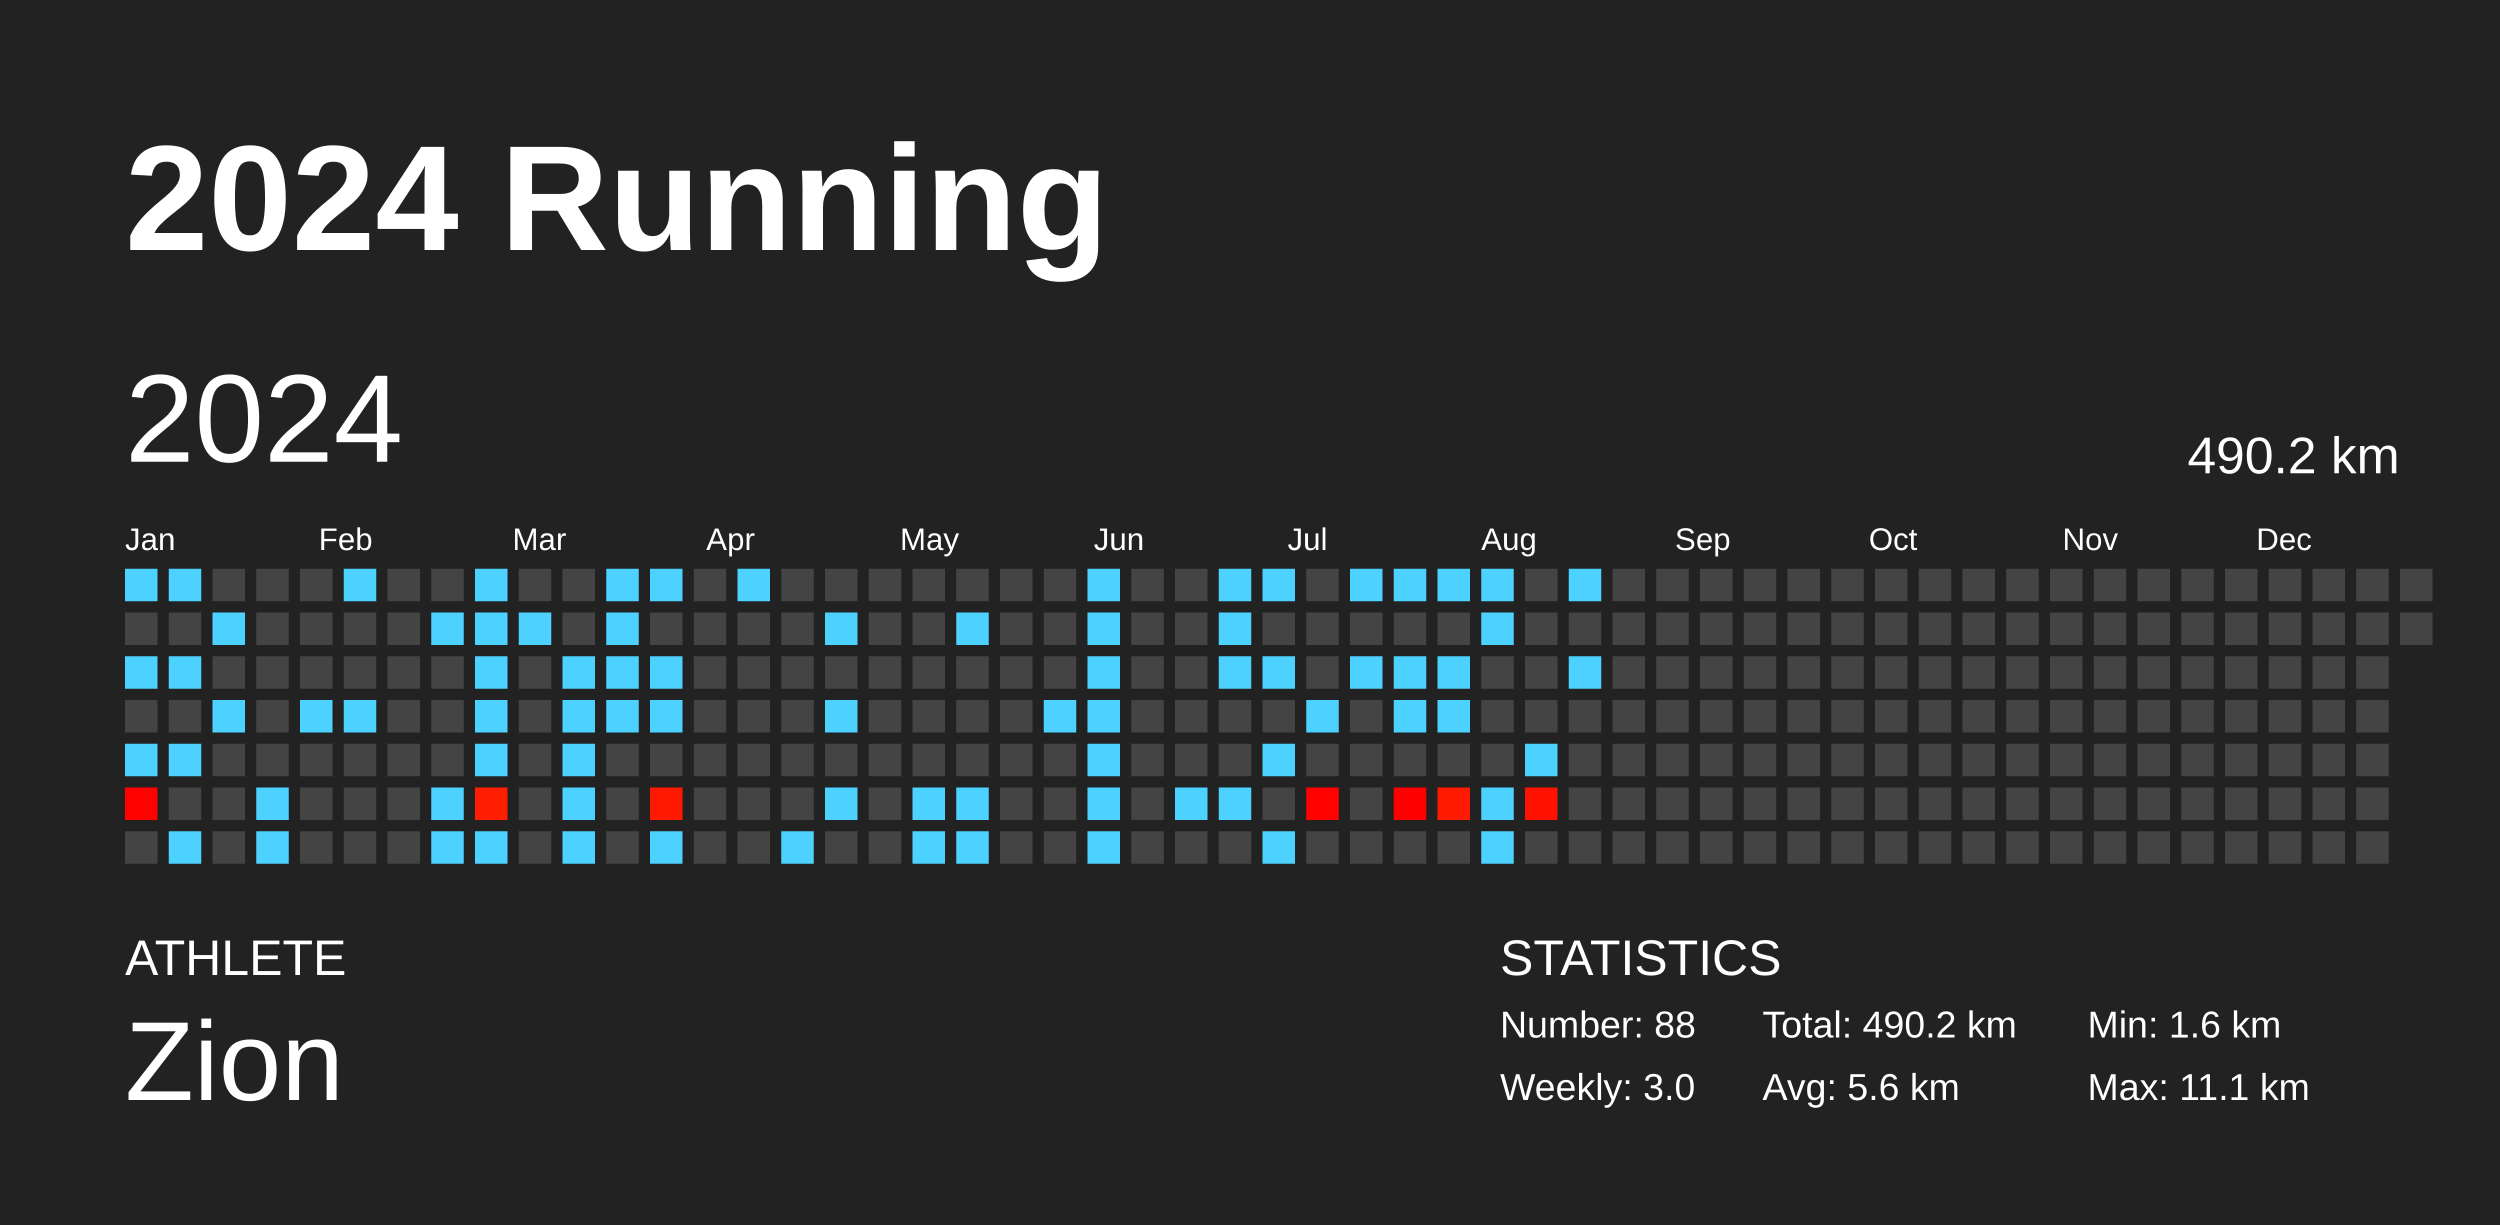
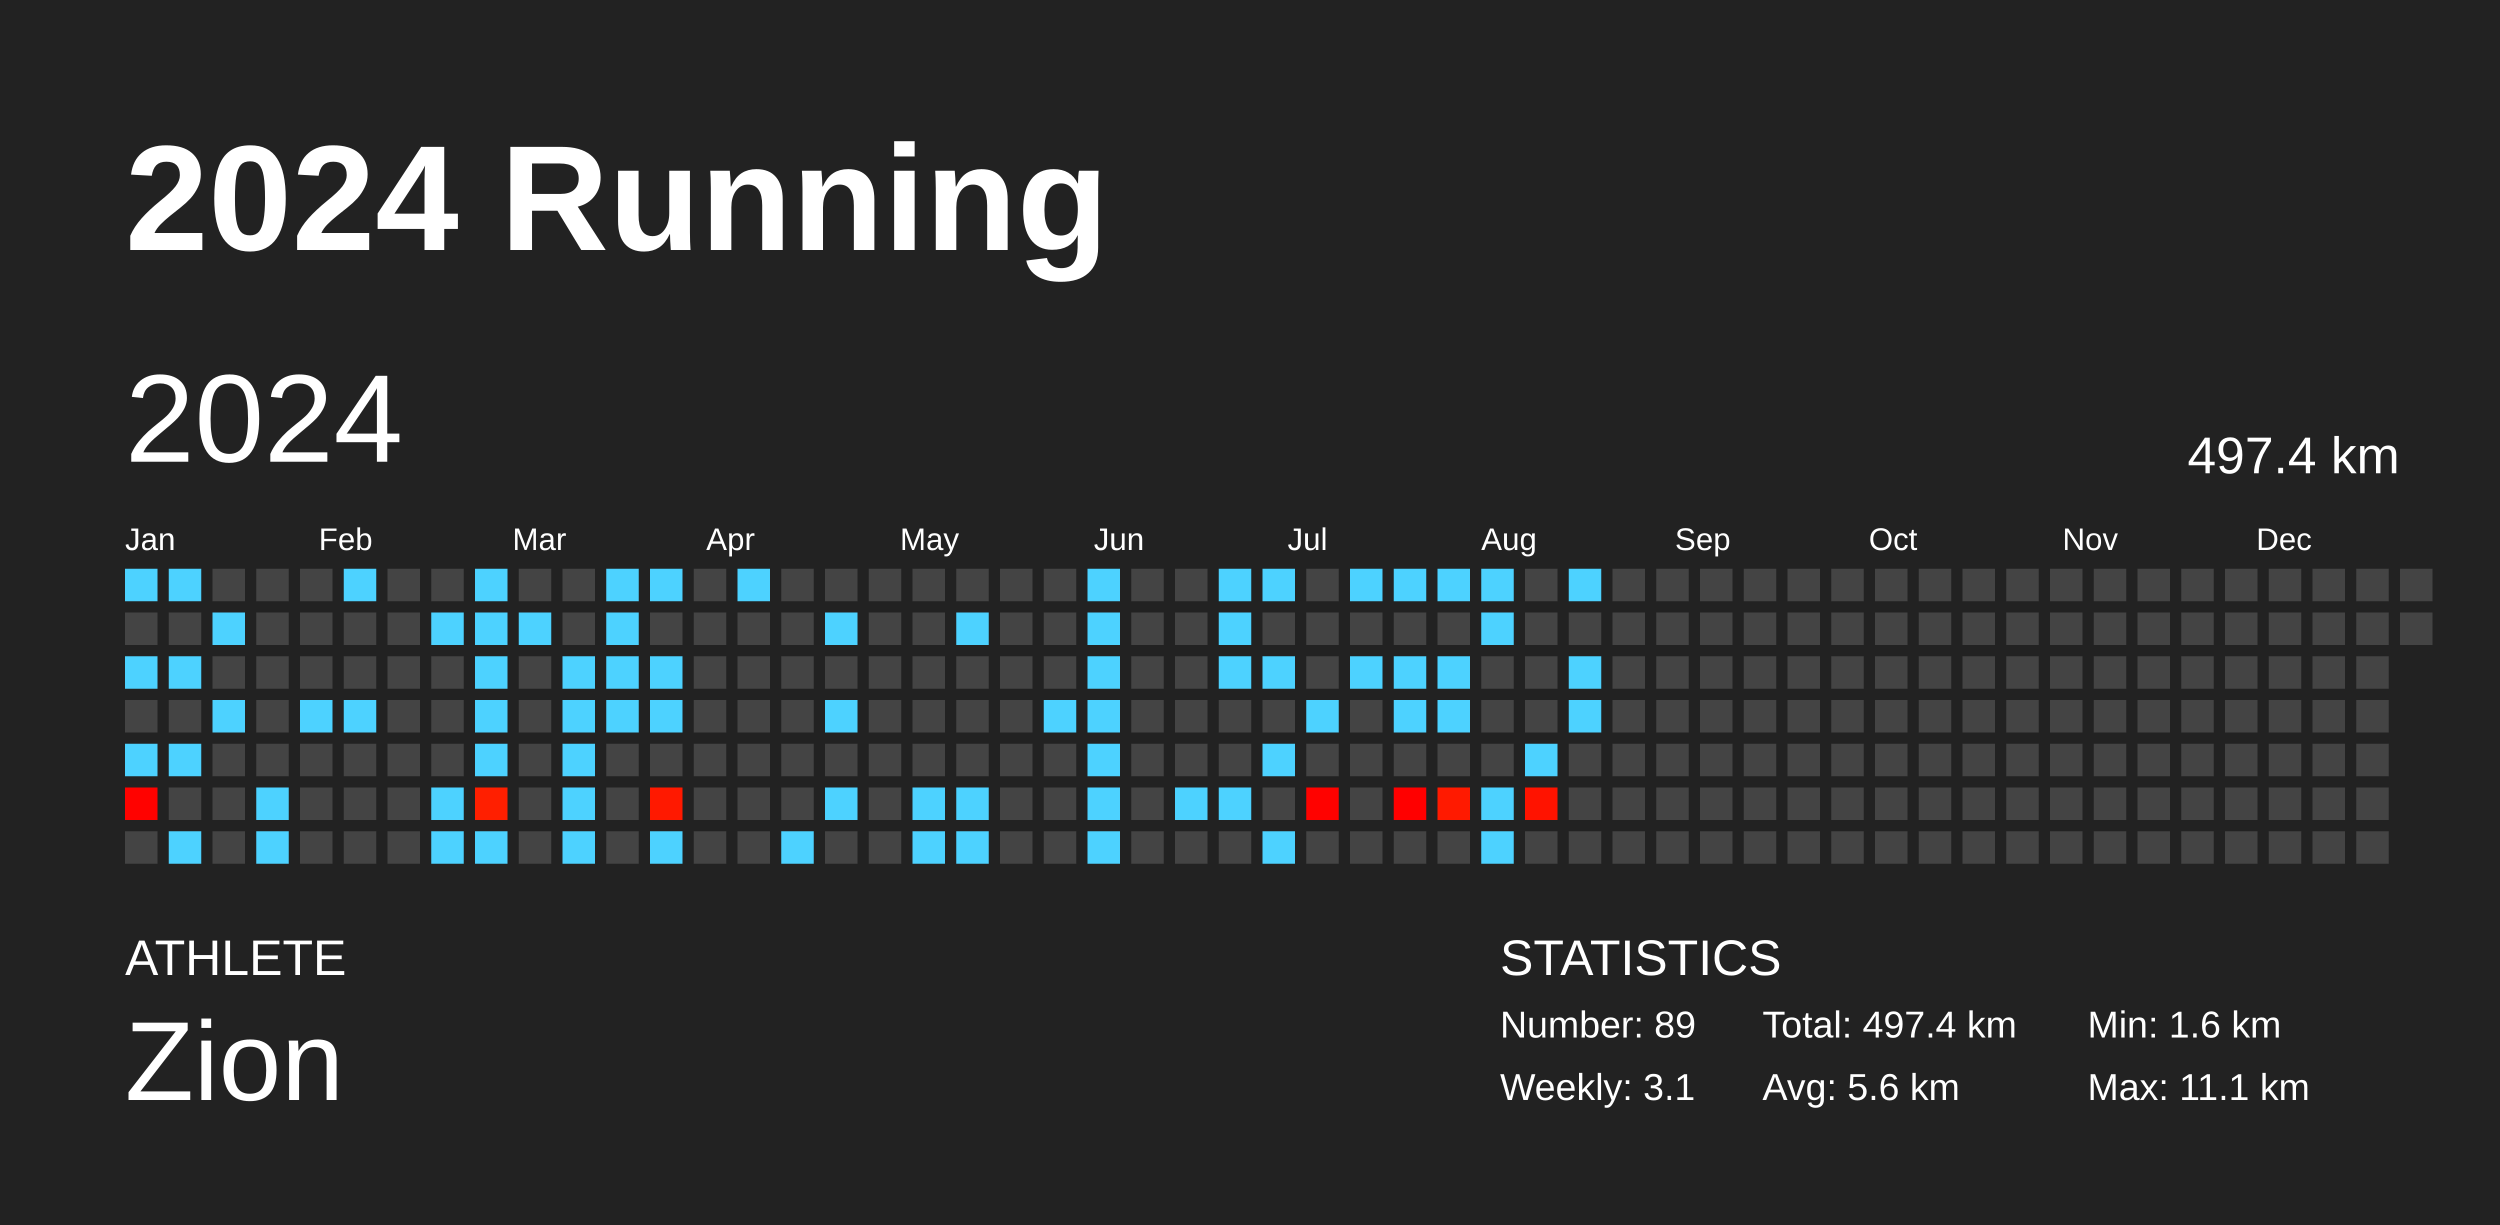
<svg xmlns="http://www.w3.org/2000/svg" baseProfile="full" height="98mm" version="1.1" viewBox="0,0,200,98" width="200mm">
  <defs />
  <rect fill="#222222" height="98" width="200" x="0" y="0" />
  <text fill="#FFFFFF" style="font-size:12px; font-family:Arial; font-weight:bold;" x="10" y="20">2024 Running</text>
  <text fill="#FFFFFF" style="font-size:4px; font-family:Arial" x="10" y="78">ATHLETE</text>
  <text fill="#FFFFFF" style="font-size:9px; font-family:Arial" x="10" y="88">Zion</text>
  <text fill="#FFFFFF" style="font-size:4px; font-family:Arial" x="120" y="78">STATISTICS</text>
-   <text fill="#FFFFFF" style="font-size:3px; font-family:Arial" x="120" y="83">Number: 88</text>
-   <text fill="#FFFFFF" style="font-size:3px; font-family:Arial" x="120" y="88">Weekly: 3.0</text>
-   <text fill="#FFFFFF" style="font-size:3px; font-family:Arial" x="141" y="83">Total: 490.2 km</text>
+   <text fill="#FFFFFF" style="font-size:3px; font-family:Arial" x="120" y="83">Number: 89</text>
+   <text fill="#FFFFFF" style="font-size:3px; font-family:Arial" x="120" y="88">Weekly: 3.1</text>
+   <text fill="#FFFFFF" style="font-size:3px; font-family:Arial" x="141" y="83">Total: 497.4 km</text>
  <text fill="#FFFFFF" style="font-size:3px; font-family:Arial" x="141" y="88">Avg: 5.6 km</text>
  <text fill="#FFFFFF" style="font-size:3px; font-family:Arial" x="167" y="83">Min: 1.6 km</text>
  <text fill="#FFFFFF" style="font-size:3px; font-family:Arial" x="167" y="88">Max: 11.1 km</text>
  <text dominant-baseline="hanging" fill="#FFFFFF" style="font-size:10.0px; font-family:Arial;" x="10" y="30">2024</text>
-   <text dominant-baseline="hanging" fill="#FFFFFF" style="font-size:4.125px; font-family:Arial;" x="175" y="35">490.2 km</text>
+   <text dominant-baseline="hanging" fill="#FFFFFF" style="font-size:4.125px; font-family:Arial;" x="175" y="35">497.4 km</text>
  <text fill="#FFFFFF" style="font-size:2.5px; font-family:Arial" x="10.0" y="44">Jan</text>
  <text fill="#FFFFFF" style="font-size:2.5px; font-family:Arial" x="25.5" y="44">Feb</text>
  <text fill="#FFFFFF" style="font-size:2.5px; font-family:Arial" x="41.0" y="44">Mar</text>
  <text fill="#FFFFFF" style="font-size:2.5px; font-family:Arial" x="56.5" y="44">Apr</text>
  <text fill="#FFFFFF" style="font-size:2.5px; font-family:Arial" x="72.0" y="44">May</text>
  <text fill="#FFFFFF" style="font-size:2.5px; font-family:Arial" x="87.5" y="44">Jun</text>
  <text fill="#FFFFFF" style="font-size:2.5px; font-family:Arial" x="103.0" y="44">Jul</text>
  <text fill="#FFFFFF" style="font-size:2.5px; font-family:Arial" x="118.5" y="44">Aug</text>
  <text fill="#FFFFFF" style="font-size:2.5px; font-family:Arial" x="134.0" y="44">Sep</text>
  <text fill="#FFFFFF" style="font-size:2.5px; font-family:Arial" x="149.5" y="44">Oct</text>
  <text fill="#FFFFFF" style="font-size:2.5px; font-family:Arial" x="165.0" y="44">Nov</text>
  <text fill="#FFFFFF" style="font-size:2.5px; font-family:Arial" x="180.5" y="44">Dec</text>
  <rect fill="#4dd2ff" height="2.6" width="2.6" x="10.0" y="45.5" />
  <rect fill="#444444" height="2.6" width="2.6" x="10.0" y="49.0" />
  <rect fill="#4dd2ff" height="2.6" width="2.6" x="10.0" y="52.5" />
  <rect fill="#444444" height="2.6" width="2.6" x="10.0" y="56.0" />
  <rect fill="#4dd2ff" height="2.6" width="2.6" x="10.0" y="59.5" />
  <rect fill="#ff0200" height="2.6" width="2.6" x="10.0" y="63.0" />
  <rect fill="#444444" height="2.6" width="2.6" x="10.0" y="66.5" />
  <rect fill="#4dd2ff" height="2.6" width="2.6" x="13.5" y="45.5" />
  <rect fill="#444444" height="2.6" width="2.6" x="13.5" y="49.0" />
  <rect fill="#4dd2ff" height="2.6" width="2.6" x="13.5" y="52.5" />
  <rect fill="#444444" height="2.6" width="2.6" x="13.5" y="56.0" />
  <rect fill="#4dd2ff" height="2.6" width="2.6" x="13.5" y="59.5" />
  <rect fill="#444444" height="2.6" width="2.6" x="13.5" y="63.0" />
  <rect fill="#4dd2ff" height="2.6" width="2.6" x="13.5" y="66.5" />
  <rect fill="#444444" height="2.6" width="2.6" x="17.0" y="45.5" />
  <rect fill="#4dd2ff" height="2.6" width="2.6" x="17.0" y="49.0" />
  <rect fill="#444444" height="2.6" width="2.6" x="17.0" y="52.5" />
  <rect fill="#4dd2ff" height="2.6" width="2.6" x="17.0" y="56.0" />
  <rect fill="#444444" height="2.6" width="2.6" x="17.0" y="59.5" />
  <rect fill="#444444" height="2.6" width="2.6" x="17.0" y="63.0" />
  <rect fill="#444444" height="2.6" width="2.6" x="17.0" y="66.5" />
  <rect fill="#444444" height="2.6" width="2.6" x="20.5" y="45.5" />
  <rect fill="#444444" height="2.6" width="2.6" x="20.5" y="49.0" />
  <rect fill="#444444" height="2.6" width="2.6" x="20.5" y="52.5" />
  <rect fill="#444444" height="2.6" width="2.6" x="20.5" y="56.0" />
  <rect fill="#444444" height="2.6" width="2.6" x="20.5" y="59.5" />
  <rect fill="#4dd2ff" height="2.6" width="2.6" x="20.5" y="63.0" />
  <rect fill="#4dd2ff" height="2.6" width="2.6" x="20.5" y="66.5" />
  <rect fill="#444444" height="2.6" width="2.6" x="24.0" y="45.5" />
  <rect fill="#444444" height="2.6" width="2.6" x="24.0" y="49.0" />
  <rect fill="#444444" height="2.6" width="2.6" x="24.0" y="52.5" />
  <rect fill="#4dd2ff" height="2.6" width="2.6" x="24.0" y="56.0" />
  <rect fill="#444444" height="2.6" width="2.6" x="24.0" y="59.5" />
  <rect fill="#444444" height="2.6" width="2.6" x="24.0" y="63.0" />
  <rect fill="#444444" height="2.6" width="2.6" x="24.0" y="66.5" />
  <rect fill="#4dd2ff" height="2.6" width="2.6" x="27.5" y="45.5" />
  <rect fill="#444444" height="2.6" width="2.6" x="27.5" y="49.0" />
  <rect fill="#444444" height="2.6" width="2.6" x="27.5" y="52.5" />
  <rect fill="#4dd2ff" height="2.6" width="2.6" x="27.5" y="56.0" />
  <rect fill="#444444" height="2.6" width="2.6" x="27.5" y="59.5" />
  <rect fill="#444444" height="2.6" width="2.6" x="27.5" y="63.0" />
  <rect fill="#444444" height="2.6" width="2.6" x="27.5" y="66.5" />
  <rect fill="#444444" height="2.6" width="2.6" x="31.0" y="45.5" />
  <rect fill="#444444" height="2.6" width="2.6" x="31.0" y="49.0" />
  <rect fill="#444444" height="2.6" width="2.6" x="31.0" y="52.5" />
  <rect fill="#444444" height="2.6" width="2.6" x="31.0" y="56.0" />
  <rect fill="#444444" height="2.6" width="2.6" x="31.0" y="59.5" />
  <rect fill="#444444" height="2.6" width="2.6" x="31.0" y="63.0" />
  <rect fill="#444444" height="2.6" width="2.6" x="31.0" y="66.5" />
  <rect fill="#444444" height="2.6" width="2.6" x="34.5" y="45.5" />
  <rect fill="#4dd2ff" height="2.6" width="2.6" x="34.5" y="49.0" />
  <rect fill="#444444" height="2.6" width="2.6" x="34.5" y="52.5" />
  <rect fill="#444444" height="2.6" width="2.6" x="34.5" y="56.0" />
  <rect fill="#444444" height="2.6" width="2.6" x="34.5" y="59.5" />
  <rect fill="#4dd2ff" height="2.6" width="2.6" x="34.5" y="63.0" />
  <rect fill="#4dd2ff" height="2.6" width="2.6" x="34.5" y="66.5" />
  <rect fill="#4dd2ff" height="2.6" width="2.6" x="38.0" y="45.5" />
  <rect fill="#4dd2ff" height="2.6" width="2.6" x="38.0" y="49.0" />
  <rect fill="#4dd2ff" height="2.6" width="2.6" x="38.0" y="52.5" />
  <rect fill="#4dd2ff" height="2.6" width="2.6" x="38.0" y="56.0" />
  <rect fill="#4dd2ff" height="2.6" width="2.6" x="38.0" y="59.5" />
  <rect fill="#ff1f00" height="2.6" width="2.6" x="38.0" y="63.0" />
  <rect fill="#4dd2ff" height="2.6" width="2.6" x="38.0" y="66.5" />
  <rect fill="#444444" height="2.6" width="2.6" x="41.5" y="45.5" />
  <rect fill="#4dd2ff" height="2.6" width="2.6" x="41.5" y="49.0" />
  <rect fill="#444444" height="2.6" width="2.6" x="41.5" y="52.5" />
  <rect fill="#444444" height="2.6" width="2.6" x="41.5" y="56.0" />
  <rect fill="#444444" height="2.6" width="2.6" x="41.5" y="59.5" />
  <rect fill="#444444" height="2.6" width="2.6" x="41.5" y="63.0" />
  <rect fill="#444444" height="2.6" width="2.6" x="41.5" y="66.5" />
  <rect fill="#444444" height="2.6" width="2.6" x="45.0" y="45.5" />
  <rect fill="#444444" height="2.6" width="2.6" x="45.0" y="49.0" />
  <rect fill="#4dd2ff" height="2.6" width="2.6" x="45.0" y="52.5" />
  <rect fill="#4dd2ff" height="2.6" width="2.6" x="45.0" y="56.0" />
  <rect fill="#4dd2ff" height="2.6" width="2.6" x="45.0" y="59.5" />
  <rect fill="#4dd2ff" height="2.6" width="2.6" x="45.0" y="63.0" />
  <rect fill="#4dd2ff" height="2.6" width="2.6" x="45.0" y="66.5" />
  <rect fill="#4dd2ff" height="2.6" width="2.6" x="48.5" y="45.5" />
  <rect fill="#4dd2ff" height="2.6" width="2.6" x="48.5" y="49.0" />
  <rect fill="#4dd2ff" height="2.6" width="2.6" x="48.5" y="52.5" />
  <rect fill="#4dd2ff" height="2.6" width="2.6" x="48.5" y="56.0" />
  <rect fill="#444444" height="2.6" width="2.6" x="48.5" y="59.5" />
  <rect fill="#444444" height="2.6" width="2.6" x="48.5" y="63.0" />
  <rect fill="#444444" height="2.6" width="2.6" x="48.5" y="66.5" />
  <rect fill="#4dd2ff" height="2.6" width="2.6" x="52.0" y="45.5" />
  <rect fill="#444444" height="2.6" width="2.6" x="52.0" y="49.0" />
  <rect fill="#4dd2ff" height="2.6" width="2.6" x="52.0" y="52.5" />
  <rect fill="#4dd2ff" height="2.6" width="2.6" x="52.0" y="56.0" />
  <rect fill="#444444" height="2.6" width="2.6" x="52.0" y="59.5" />
  <rect fill="#ff1900" height="2.6" width="2.6" x="52.0" y="63.0" />
  <rect fill="#4dd2ff" height="2.6" width="2.6" x="52.0" y="66.5" />
  <rect fill="#444444" height="2.6" width="2.6" x="55.5" y="45.5" />
  <rect fill="#444444" height="2.6" width="2.6" x="55.5" y="49.0" />
  <rect fill="#444444" height="2.6" width="2.6" x="55.5" y="52.5" />
  <rect fill="#444444" height="2.6" width="2.6" x="55.5" y="56.0" />
  <rect fill="#444444" height="2.6" width="2.6" x="55.5" y="59.5" />
  <rect fill="#444444" height="2.6" width="2.6" x="55.5" y="63.0" />
  <rect fill="#444444" height="2.6" width="2.6" x="55.5" y="66.5" />
  <rect fill="#4dd2ff" height="2.6" width="2.6" x="59.0" y="45.5" />
  <rect fill="#444444" height="2.6" width="2.6" x="59.0" y="49.0" />
  <rect fill="#444444" height="2.6" width="2.6" x="59.0" y="52.5" />
  <rect fill="#444444" height="2.6" width="2.6" x="59.0" y="56.0" />
  <rect fill="#444444" height="2.6" width="2.6" x="59.0" y="59.5" />
  <rect fill="#444444" height="2.6" width="2.6" x="59.0" y="63.0" />
  <rect fill="#444444" height="2.6" width="2.6" x="59.0" y="66.5" />
  <rect fill="#444444" height="2.6" width="2.6" x="62.5" y="45.5" />
  <rect fill="#444444" height="2.6" width="2.6" x="62.5" y="49.0" />
  <rect fill="#444444" height="2.6" width="2.6" x="62.5" y="52.5" />
  <rect fill="#444444" height="2.6" width="2.6" x="62.5" y="56.0" />
  <rect fill="#444444" height="2.6" width="2.6" x="62.5" y="59.5" />
  <rect fill="#444444" height="2.6" width="2.6" x="62.5" y="63.0" />
  <rect fill="#4dd2ff" height="2.6" width="2.6" x="62.5" y="66.5" />
  <rect fill="#444444" height="2.6" width="2.6" x="66.0" y="45.5" />
  <rect fill="#4dd2ff" height="2.6" width="2.6" x="66.0" y="49.0" />
  <rect fill="#444444" height="2.6" width="2.6" x="66.0" y="52.5" />
  <rect fill="#4dd2ff" height="2.6" width="2.6" x="66.0" y="56.0" />
  <rect fill="#444444" height="2.6" width="2.6" x="66.0" y="59.5" />
  <rect fill="#4dd2ff" height="2.6" width="2.6" x="66.0" y="63.0" />
  <rect fill="#444444" height="2.6" width="2.6" x="66.0" y="66.5" />
  <rect fill="#444444" height="2.6" width="2.6" x="69.5" y="45.5" />
  <rect fill="#444444" height="2.6" width="2.6" x="69.5" y="49.0" />
  <rect fill="#444444" height="2.6" width="2.6" x="69.5" y="52.5" />
  <rect fill="#444444" height="2.6" width="2.6" x="69.5" y="56.0" />
  <rect fill="#444444" height="2.6" width="2.6" x="69.5" y="59.5" />
  <rect fill="#444444" height="2.6" width="2.6" x="69.5" y="63.0" />
  <rect fill="#444444" height="2.6" width="2.6" x="69.5" y="66.5" />
  <rect fill="#444444" height="2.6" width="2.6" x="73.0" y="45.5" />
  <rect fill="#444444" height="2.6" width="2.6" x="73.0" y="49.0" />
  <rect fill="#444444" height="2.6" width="2.6" x="73.0" y="52.5" />
  <rect fill="#444444" height="2.6" width="2.6" x="73.0" y="56.0" />
  <rect fill="#444444" height="2.6" width="2.6" x="73.0" y="59.5" />
  <rect fill="#4dd2ff" height="2.6" width="2.6" x="73.0" y="63.0" />
  <rect fill="#4dd2ff" height="2.6" width="2.6" x="73.0" y="66.5" />
  <rect fill="#444444" height="2.6" width="2.6" x="76.5" y="45.5" />
  <rect fill="#4dd2ff" height="2.6" width="2.6" x="76.5" y="49.0" />
  <rect fill="#444444" height="2.6" width="2.6" x="76.5" y="52.5" />
  <rect fill="#444444" height="2.6" width="2.6" x="76.5" y="56.0" />
  <rect fill="#444444" height="2.6" width="2.6" x="76.5" y="59.5" />
  <rect fill="#4dd2ff" height="2.6" width="2.6" x="76.5" y="63.0" />
  <rect fill="#4dd2ff" height="2.6" width="2.6" x="76.5" y="66.5" />
  <rect fill="#444444" height="2.6" width="2.6" x="80.0" y="45.5" />
  <rect fill="#444444" height="2.6" width="2.6" x="80.0" y="49.0" />
  <rect fill="#444444" height="2.6" width="2.6" x="80.0" y="52.5" />
  <rect fill="#444444" height="2.6" width="2.6" x="80.0" y="56.0" />
  <rect fill="#444444" height="2.6" width="2.6" x="80.0" y="59.5" />
  <rect fill="#444444" height="2.6" width="2.6" x="80.0" y="63.0" />
  <rect fill="#444444" height="2.6" width="2.6" x="80.0" y="66.5" />
  <rect fill="#444444" height="2.6" width="2.6" x="83.5" y="45.5" />
  <rect fill="#444444" height="2.6" width="2.6" x="83.5" y="49.0" />
  <rect fill="#444444" height="2.6" width="2.6" x="83.5" y="52.5" />
  <rect fill="#4dd2ff" height="2.6" width="2.6" x="83.5" y="56.0" />
  <rect fill="#444444" height="2.6" width="2.6" x="83.5" y="59.5" />
  <rect fill="#444444" height="2.6" width="2.6" x="83.5" y="63.0" />
  <rect fill="#444444" height="2.6" width="2.6" x="83.5" y="66.5" />
  <rect fill="#4dd2ff" height="2.6" width="2.6" x="87.0" y="45.5" />
  <rect fill="#4dd2ff" height="2.6" width="2.6" x="87.0" y="49.0" />
  <rect fill="#4dd2ff" height="2.6" width="2.6" x="87.0" y="52.5" />
  <rect fill="#4dd2ff" height="2.6" width="2.6" x="87.0" y="56.0" />
  <rect fill="#4dd2ff" height="2.6" width="2.6" x="87.0" y="59.5" />
  <rect fill="#4dd2ff" height="2.6" width="2.6" x="87.0" y="63.0" />
  <rect fill="#4dd2ff" height="2.6" width="2.6" x="87.0" y="66.5" />
  <rect fill="#444444" height="2.6" width="2.6" x="90.5" y="45.5" />
  <rect fill="#444444" height="2.6" width="2.6" x="90.5" y="49.0" />
  <rect fill="#444444" height="2.6" width="2.6" x="90.5" y="52.5" />
  <rect fill="#444444" height="2.6" width="2.6" x="90.5" y="56.0" />
  <rect fill="#444444" height="2.6" width="2.6" x="90.5" y="59.5" />
  <rect fill="#444444" height="2.6" width="2.6" x="90.5" y="63.0" />
  <rect fill="#444444" height="2.6" width="2.6" x="90.5" y="66.5" />
  <rect fill="#444444" height="2.6" width="2.6" x="94.0" y="45.5" />
  <rect fill="#444444" height="2.6" width="2.6" x="94.0" y="49.0" />
  <rect fill="#444444" height="2.6" width="2.6" x="94.0" y="52.5" />
  <rect fill="#444444" height="2.6" width="2.6" x="94.0" y="56.0" />
  <rect fill="#444444" height="2.6" width="2.6" x="94.0" y="59.5" />
  <rect fill="#4dd2ff" height="2.6" width="2.6" x="94.0" y="63.0" />
  <rect fill="#444444" height="2.6" width="2.6" x="94.0" y="66.5" />
  <rect fill="#4dd2ff" height="2.6" width="2.6" x="97.5" y="45.5" />
  <rect fill="#4dd2ff" height="2.6" width="2.6" x="97.5" y="49.0" />
  <rect fill="#4dd2ff" height="2.6" width="2.6" x="97.5" y="52.5" />
  <rect fill="#444444" height="2.6" width="2.6" x="97.5" y="56.0" />
  <rect fill="#444444" height="2.6" width="2.6" x="97.5" y="59.5" />
  <rect fill="#4dd2ff" height="2.6" width="2.6" x="97.5" y="63.0" />
  <rect fill="#444444" height="2.6" width="2.6" x="97.5" y="66.5" />
  <rect fill="#4dd2ff" height="2.6" width="2.6" x="101.0" y="45.5" />
  <rect fill="#444444" height="2.6" width="2.6" x="101.0" y="49.0" />
  <rect fill="#4dd2ff" height="2.6" width="2.6" x="101.0" y="52.5" />
  <rect fill="#444444" height="2.6" width="2.6" x="101.0" y="56.0" />
  <rect fill="#4dd2ff" height="2.6" width="2.6" x="101.0" y="59.5" />
  <rect fill="#444444" height="2.6" width="2.6" x="101.0" y="63.0" />
  <rect fill="#4dd2ff" height="2.6" width="2.6" x="101.0" y="66.5" />
  <rect fill="#444444" height="2.6" width="2.6" x="104.5" y="45.5" />
  <rect fill="#444444" height="2.6" width="2.6" x="104.5" y="49.0" />
  <rect fill="#444444" height="2.6" width="2.6" x="104.5" y="52.5" />
  <rect fill="#4dd2ff" height="2.6" width="2.6" x="104.5" y="56.0" />
  <rect fill="#444444" height="2.6" width="2.6" x="104.5" y="59.5" />
  <rect fill="#ff0200" height="2.6" width="2.6" x="104.5" y="63.0" />
  <rect fill="#444444" height="2.6" width="2.6" x="104.5" y="66.5" />
  <rect fill="#4dd2ff" height="2.6" width="2.6" x="108.0" y="45.5" />
  <rect fill="#444444" height="2.6" width="2.6" x="108.0" y="49.0" />
  <rect fill="#4dd2ff" height="2.6" width="2.6" x="108.0" y="52.5" />
  <rect fill="#444444" height="2.6" width="2.6" x="108.0" y="56.0" />
  <rect fill="#444444" height="2.6" width="2.6" x="108.0" y="59.5" />
  <rect fill="#444444" height="2.6" width="2.6" x="108.0" y="63.0" />
  <rect fill="#444444" height="2.6" width="2.6" x="108.0" y="66.5" />
  <rect fill="#4dd2ff" height="2.6" width="2.6" x="111.5" y="45.5" />
  <rect fill="#444444" height="2.6" width="2.6" x="111.5" y="49.0" />
  <rect fill="#4dd2ff" height="2.6" width="2.6" x="111.5" y="52.5" />
  <rect fill="#4dd2ff" height="2.6" width="2.6" x="111.5" y="56.0" />
  <rect fill="#444444" height="2.6" width="2.6" x="111.5" y="59.5" />
  <rect fill="#ff0000" height="2.6" width="2.6" x="111.5" y="63.0" />
  <rect fill="#444444" height="2.6" width="2.6" x="111.5" y="66.5" />
  <rect fill="#4dd2ff" height="2.6" width="2.6" x="115.0" y="45.5" />
  <rect fill="#444444" height="2.6" width="2.6" x="115.0" y="49.0" />
  <rect fill="#4dd2ff" height="2.6" width="2.6" x="115.0" y="52.5" />
  <rect fill="#4dd2ff" height="2.6" width="2.6" x="115.0" y="56.0" />
  <rect fill="#444444" height="2.6" width="2.6" x="115.0" y="59.5" />
  <rect fill="#ff1a00" height="2.6" width="2.6" x="115.0" y="63.0" />
  <rect fill="#444444" height="2.6" width="2.6" x="115.0" y="66.5" />
  <rect fill="#4dd2ff" height="2.6" width="2.6" x="118.5" y="45.5" />
  <rect fill="#4dd2ff" height="2.6" width="2.6" x="118.5" y="49.0" />
  <rect fill="#444444" height="2.6" width="2.6" x="118.5" y="52.5" />
  <rect fill="#444444" height="2.6" width="2.6" x="118.5" y="56.0" />
  <rect fill="#444444" height="2.6" width="2.6" x="118.5" y="59.5" />
  <rect fill="#4dd2ff" height="2.6" width="2.6" x="118.5" y="63.0" />
  <rect fill="#4dd2ff" height="2.6" width="2.6" x="118.5" y="66.5" />
  <rect fill="#444444" height="2.6" width="2.6" x="122.0" y="45.5" />
  <rect fill="#444444" height="2.6" width="2.6" x="122.0" y="49.0" />
  <rect fill="#444444" height="2.6" width="2.6" x="122.0" y="52.5" />
  <rect fill="#444444" height="2.6" width="2.6" x="122.0" y="56.0" />
  <rect fill="#4dd2ff" height="2.6" width="2.6" x="122.0" y="59.5" />
  <rect fill="#ff1300" height="2.6" width="2.6" x="122.0" y="63.0" />
  <rect fill="#444444" height="2.6" width="2.6" x="122.0" y="66.5" />
  <rect fill="#4dd2ff" height="2.6" width="2.6" x="125.5" y="45.5" />
  <rect fill="#444444" height="2.6" width="2.6" x="125.5" y="49.0" />
  <rect fill="#4dd2ff" height="2.6" width="2.6" x="125.5" y="52.5" />
-   <rect fill="#444444" height="2.6" width="2.6" x="125.5" y="56.0" />
+   <rect fill="#4dd2ff" height="2.6" width="2.6" x="125.5" y="56.0" />
  <rect fill="#444444" height="2.6" width="2.6" x="125.5" y="59.5" />
  <rect fill="#444444" height="2.6" width="2.6" x="125.5" y="63.0" />
  <rect fill="#444444" height="2.6" width="2.6" x="125.5" y="66.5" />
  <rect fill="#444444" height="2.6" width="2.6" x="129.0" y="45.5" />
  <rect fill="#444444" height="2.6" width="2.6" x="129.0" y="49.0" />
  <rect fill="#444444" height="2.6" width="2.6" x="129.0" y="52.5" />
  <rect fill="#444444" height="2.6" width="2.6" x="129.0" y="56.0" />
  <rect fill="#444444" height="2.6" width="2.6" x="129.0" y="59.5" />
  <rect fill="#444444" height="2.6" width="2.6" x="129.0" y="63.0" />
  <rect fill="#444444" height="2.6" width="2.6" x="129.0" y="66.5" />
  <rect fill="#444444" height="2.6" width="2.6" x="132.5" y="45.5" />
  <rect fill="#444444" height="2.6" width="2.6" x="132.5" y="49.0" />
  <rect fill="#444444" height="2.6" width="2.6" x="132.5" y="52.5" />
  <rect fill="#444444" height="2.6" width="2.6" x="132.5" y="56.0" />
  <rect fill="#444444" height="2.6" width="2.6" x="132.5" y="59.5" />
  <rect fill="#444444" height="2.6" width="2.6" x="132.5" y="63.0" />
  <rect fill="#444444" height="2.6" width="2.6" x="132.5" y="66.5" />
  <rect fill="#444444" height="2.6" width="2.6" x="136.0" y="45.5" />
  <rect fill="#444444" height="2.6" width="2.6" x="136.0" y="49.0" />
  <rect fill="#444444" height="2.6" width="2.6" x="136.0" y="52.5" />
  <rect fill="#444444" height="2.6" width="2.6" x="136.0" y="56.0" />
  <rect fill="#444444" height="2.6" width="2.6" x="136.0" y="59.5" />
  <rect fill="#444444" height="2.6" width="2.6" x="136.0" y="63.0" />
  <rect fill="#444444" height="2.6" width="2.6" x="136.0" y="66.5" />
  <rect fill="#444444" height="2.6" width="2.6" x="139.5" y="45.5" />
  <rect fill="#444444" height="2.6" width="2.6" x="139.5" y="49.0" />
  <rect fill="#444444" height="2.6" width="2.6" x="139.5" y="52.5" />
  <rect fill="#444444" height="2.6" width="2.6" x="139.5" y="56.0" />
  <rect fill="#444444" height="2.6" width="2.6" x="139.5" y="59.5" />
  <rect fill="#444444" height="2.6" width="2.6" x="139.5" y="63.0" />
  <rect fill="#444444" height="2.6" width="2.6" x="139.5" y="66.5" />
  <rect fill="#444444" height="2.6" width="2.6" x="143.0" y="45.5" />
  <rect fill="#444444" height="2.6" width="2.6" x="143.0" y="49.0" />
  <rect fill="#444444" height="2.6" width="2.6" x="143.0" y="52.5" />
  <rect fill="#444444" height="2.6" width="2.6" x="143.0" y="56.0" />
  <rect fill="#444444" height="2.6" width="2.6" x="143.0" y="59.5" />
  <rect fill="#444444" height="2.6" width="2.6" x="143.0" y="63.0" />
  <rect fill="#444444" height="2.6" width="2.6" x="143.0" y="66.5" />
  <rect fill="#444444" height="2.6" width="2.6" x="146.5" y="45.5" />
  <rect fill="#444444" height="2.6" width="2.6" x="146.5" y="49.0" />
  <rect fill="#444444" height="2.6" width="2.6" x="146.5" y="52.5" />
  <rect fill="#444444" height="2.6" width="2.6" x="146.5" y="56.0" />
  <rect fill="#444444" height="2.6" width="2.6" x="146.5" y="59.5" />
  <rect fill="#444444" height="2.6" width="2.6" x="146.5" y="63.0" />
  <rect fill="#444444" height="2.6" width="2.6" x="146.5" y="66.5" />
  <rect fill="#444444" height="2.6" width="2.6" x="150.0" y="45.5" />
  <rect fill="#444444" height="2.6" width="2.6" x="150.0" y="49.0" />
  <rect fill="#444444" height="2.6" width="2.6" x="150.0" y="52.5" />
  <rect fill="#444444" height="2.6" width="2.6" x="150.0" y="56.0" />
  <rect fill="#444444" height="2.6" width="2.6" x="150.0" y="59.5" />
  <rect fill="#444444" height="2.6" width="2.6" x="150.0" y="63.0" />
  <rect fill="#444444" height="2.6" width="2.6" x="150.0" y="66.5" />
  <rect fill="#444444" height="2.6" width="2.6" x="153.5" y="45.5" />
  <rect fill="#444444" height="2.6" width="2.6" x="153.5" y="49.0" />
  <rect fill="#444444" height="2.6" width="2.6" x="153.5" y="52.5" />
  <rect fill="#444444" height="2.6" width="2.6" x="153.5" y="56.0" />
  <rect fill="#444444" height="2.6" width="2.6" x="153.5" y="59.5" />
  <rect fill="#444444" height="2.6" width="2.6" x="153.5" y="63.0" />
  <rect fill="#444444" height="2.6" width="2.6" x="153.5" y="66.5" />
  <rect fill="#444444" height="2.6" width="2.6" x="157.0" y="45.5" />
  <rect fill="#444444" height="2.6" width="2.6" x="157.0" y="49.0" />
  <rect fill="#444444" height="2.6" width="2.6" x="157.0" y="52.5" />
  <rect fill="#444444" height="2.6" width="2.6" x="157.0" y="56.0" />
  <rect fill="#444444" height="2.6" width="2.6" x="157.0" y="59.5" />
  <rect fill="#444444" height="2.6" width="2.6" x="157.0" y="63.0" />
  <rect fill="#444444" height="2.6" width="2.6" x="157.0" y="66.5" />
  <rect fill="#444444" height="2.6" width="2.6" x="160.5" y="45.5" />
  <rect fill="#444444" height="2.6" width="2.6" x="160.5" y="49.0" />
  <rect fill="#444444" height="2.6" width="2.6" x="160.5" y="52.5" />
  <rect fill="#444444" height="2.6" width="2.6" x="160.5" y="56.0" />
  <rect fill="#444444" height="2.6" width="2.6" x="160.5" y="59.5" />
  <rect fill="#444444" height="2.6" width="2.6" x="160.5" y="63.0" />
  <rect fill="#444444" height="2.6" width="2.6" x="160.5" y="66.5" />
  <rect fill="#444444" height="2.6" width="2.6" x="164.0" y="45.5" />
  <rect fill="#444444" height="2.6" width="2.6" x="164.0" y="49.0" />
  <rect fill="#444444" height="2.6" width="2.6" x="164.0" y="52.5" />
  <rect fill="#444444" height="2.6" width="2.6" x="164.0" y="56.0" />
  <rect fill="#444444" height="2.6" width="2.6" x="164.0" y="59.5" />
  <rect fill="#444444" height="2.6" width="2.6" x="164.0" y="63.0" />
  <rect fill="#444444" height="2.6" width="2.6" x="164.0" y="66.5" />
  <rect fill="#444444" height="2.6" width="2.6" x="167.5" y="45.5" />
  <rect fill="#444444" height="2.6" width="2.6" x="167.5" y="49.0" />
  <rect fill="#444444" height="2.6" width="2.6" x="167.5" y="52.5" />
  <rect fill="#444444" height="2.6" width="2.6" x="167.5" y="56.0" />
  <rect fill="#444444" height="2.6" width="2.6" x="167.5" y="59.5" />
  <rect fill="#444444" height="2.6" width="2.6" x="167.5" y="63.0" />
  <rect fill="#444444" height="2.6" width="2.6" x="167.5" y="66.5" />
  <rect fill="#444444" height="2.6" width="2.6" x="171.0" y="45.5" />
  <rect fill="#444444" height="2.6" width="2.6" x="171.0" y="49.0" />
  <rect fill="#444444" height="2.6" width="2.6" x="171.0" y="52.5" />
  <rect fill="#444444" height="2.6" width="2.6" x="171.0" y="56.0" />
  <rect fill="#444444" height="2.6" width="2.6" x="171.0" y="59.5" />
  <rect fill="#444444" height="2.6" width="2.6" x="171.0" y="63.0" />
  <rect fill="#444444" height="2.6" width="2.6" x="171.0" y="66.5" />
  <rect fill="#444444" height="2.6" width="2.6" x="174.5" y="45.5" />
  <rect fill="#444444" height="2.6" width="2.6" x="174.5" y="49.0" />
  <rect fill="#444444" height="2.6" width="2.6" x="174.5" y="52.5" />
  <rect fill="#444444" height="2.6" width="2.6" x="174.5" y="56.0" />
  <rect fill="#444444" height="2.6" width="2.6" x="174.5" y="59.5" />
  <rect fill="#444444" height="2.6" width="2.6" x="174.5" y="63.0" />
  <rect fill="#444444" height="2.6" width="2.6" x="174.5" y="66.5" />
  <rect fill="#444444" height="2.6" width="2.6" x="178.0" y="45.5" />
  <rect fill="#444444" height="2.6" width="2.6" x="178.0" y="49.0" />
  <rect fill="#444444" height="2.6" width="2.6" x="178.0" y="52.5" />
  <rect fill="#444444" height="2.6" width="2.6" x="178.0" y="56.0" />
  <rect fill="#444444" height="2.6" width="2.6" x="178.0" y="59.5" />
  <rect fill="#444444" height="2.6" width="2.6" x="178.0" y="63.0" />
  <rect fill="#444444" height="2.6" width="2.6" x="178.0" y="66.5" />
  <rect fill="#444444" height="2.6" width="2.6" x="181.5" y="45.5" />
  <rect fill="#444444" height="2.6" width="2.6" x="181.5" y="49.0" />
  <rect fill="#444444" height="2.6" width="2.6" x="181.5" y="52.5" />
  <rect fill="#444444" height="2.6" width="2.6" x="181.5" y="56.0" />
  <rect fill="#444444" height="2.6" width="2.6" x="181.5" y="59.5" />
  <rect fill="#444444" height="2.6" width="2.6" x="181.5" y="63.0" />
  <rect fill="#444444" height="2.6" width="2.6" x="181.5" y="66.5" />
  <rect fill="#444444" height="2.6" width="2.6" x="185.0" y="45.5" />
  <rect fill="#444444" height="2.6" width="2.6" x="185.0" y="49.0" />
  <rect fill="#444444" height="2.6" width="2.6" x="185.0" y="52.5" />
  <rect fill="#444444" height="2.6" width="2.6" x="185.0" y="56.0" />
  <rect fill="#444444" height="2.6" width="2.6" x="185.0" y="59.5" />
  <rect fill="#444444" height="2.6" width="2.6" x="185.0" y="63.0" />
  <rect fill="#444444" height="2.6" width="2.6" x="185.0" y="66.5" />
  <rect fill="#444444" height="2.6" width="2.6" x="188.5" y="45.5" />
  <rect fill="#444444" height="2.6" width="2.6" x="188.5" y="49.0" />
  <rect fill="#444444" height="2.6" width="2.6" x="188.5" y="52.5" />
  <rect fill="#444444" height="2.6" width="2.6" x="188.5" y="56.0" />
  <rect fill="#444444" height="2.6" width="2.6" x="188.5" y="59.5" />
  <rect fill="#444444" height="2.6" width="2.6" x="188.5" y="63.0" />
  <rect fill="#444444" height="2.6" width="2.6" x="188.5" y="66.5" />
  <rect fill="#444444" height="2.6" width="2.6" x="192.0" y="45.5" />
  <rect fill="#444444" height="2.6" width="2.6" x="192.0" y="49.0" />
</svg>
